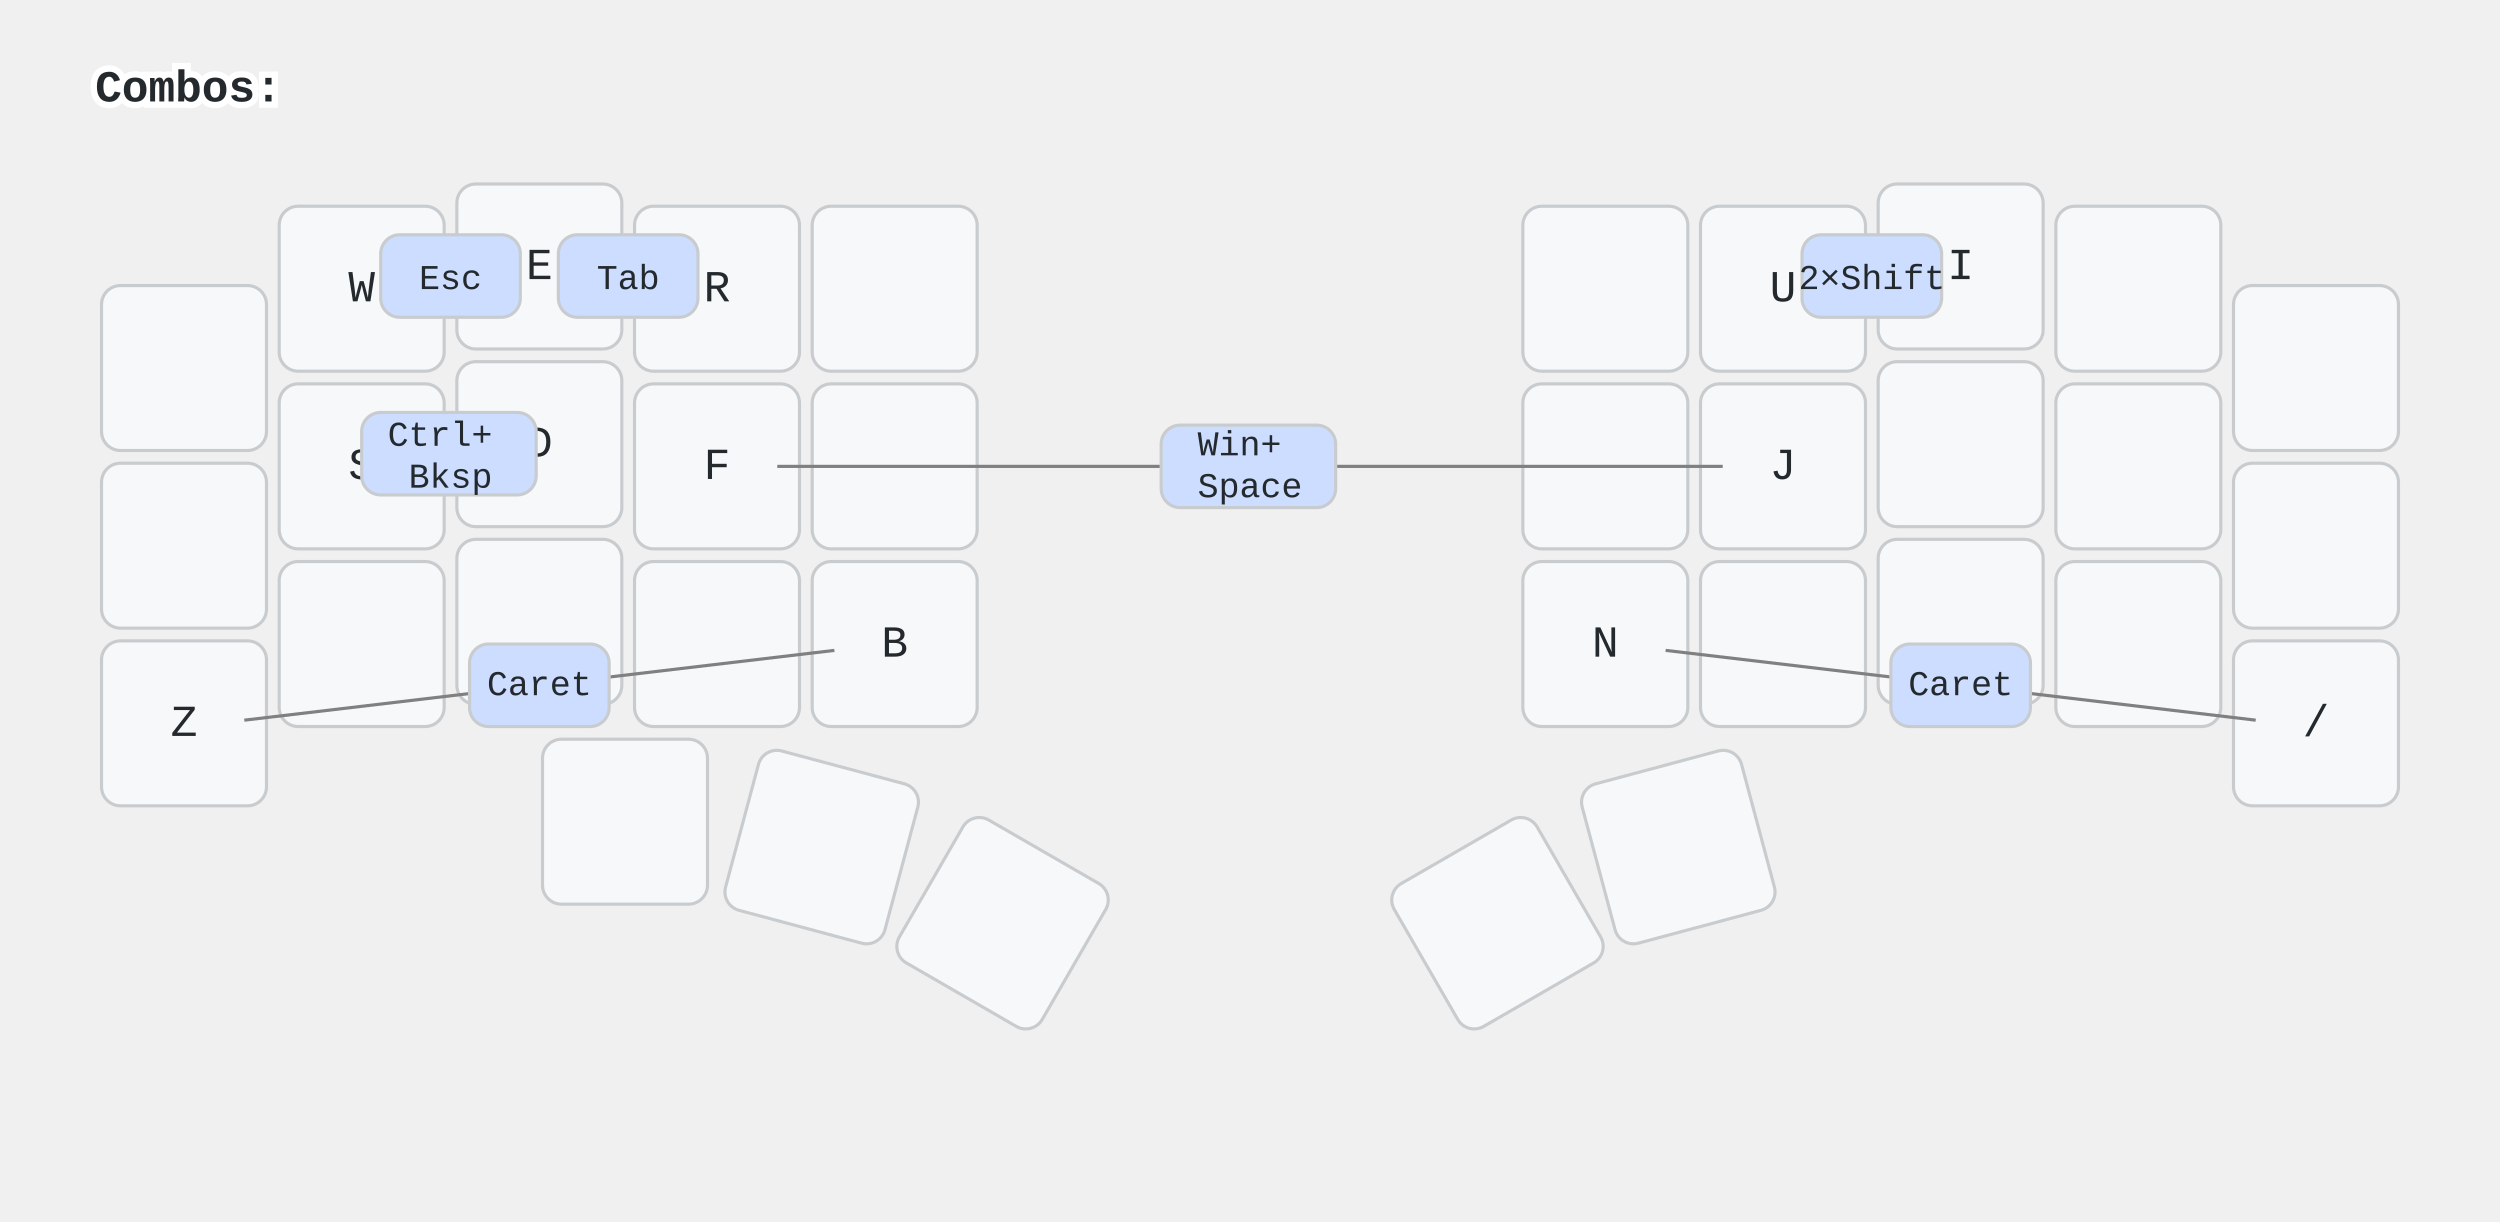
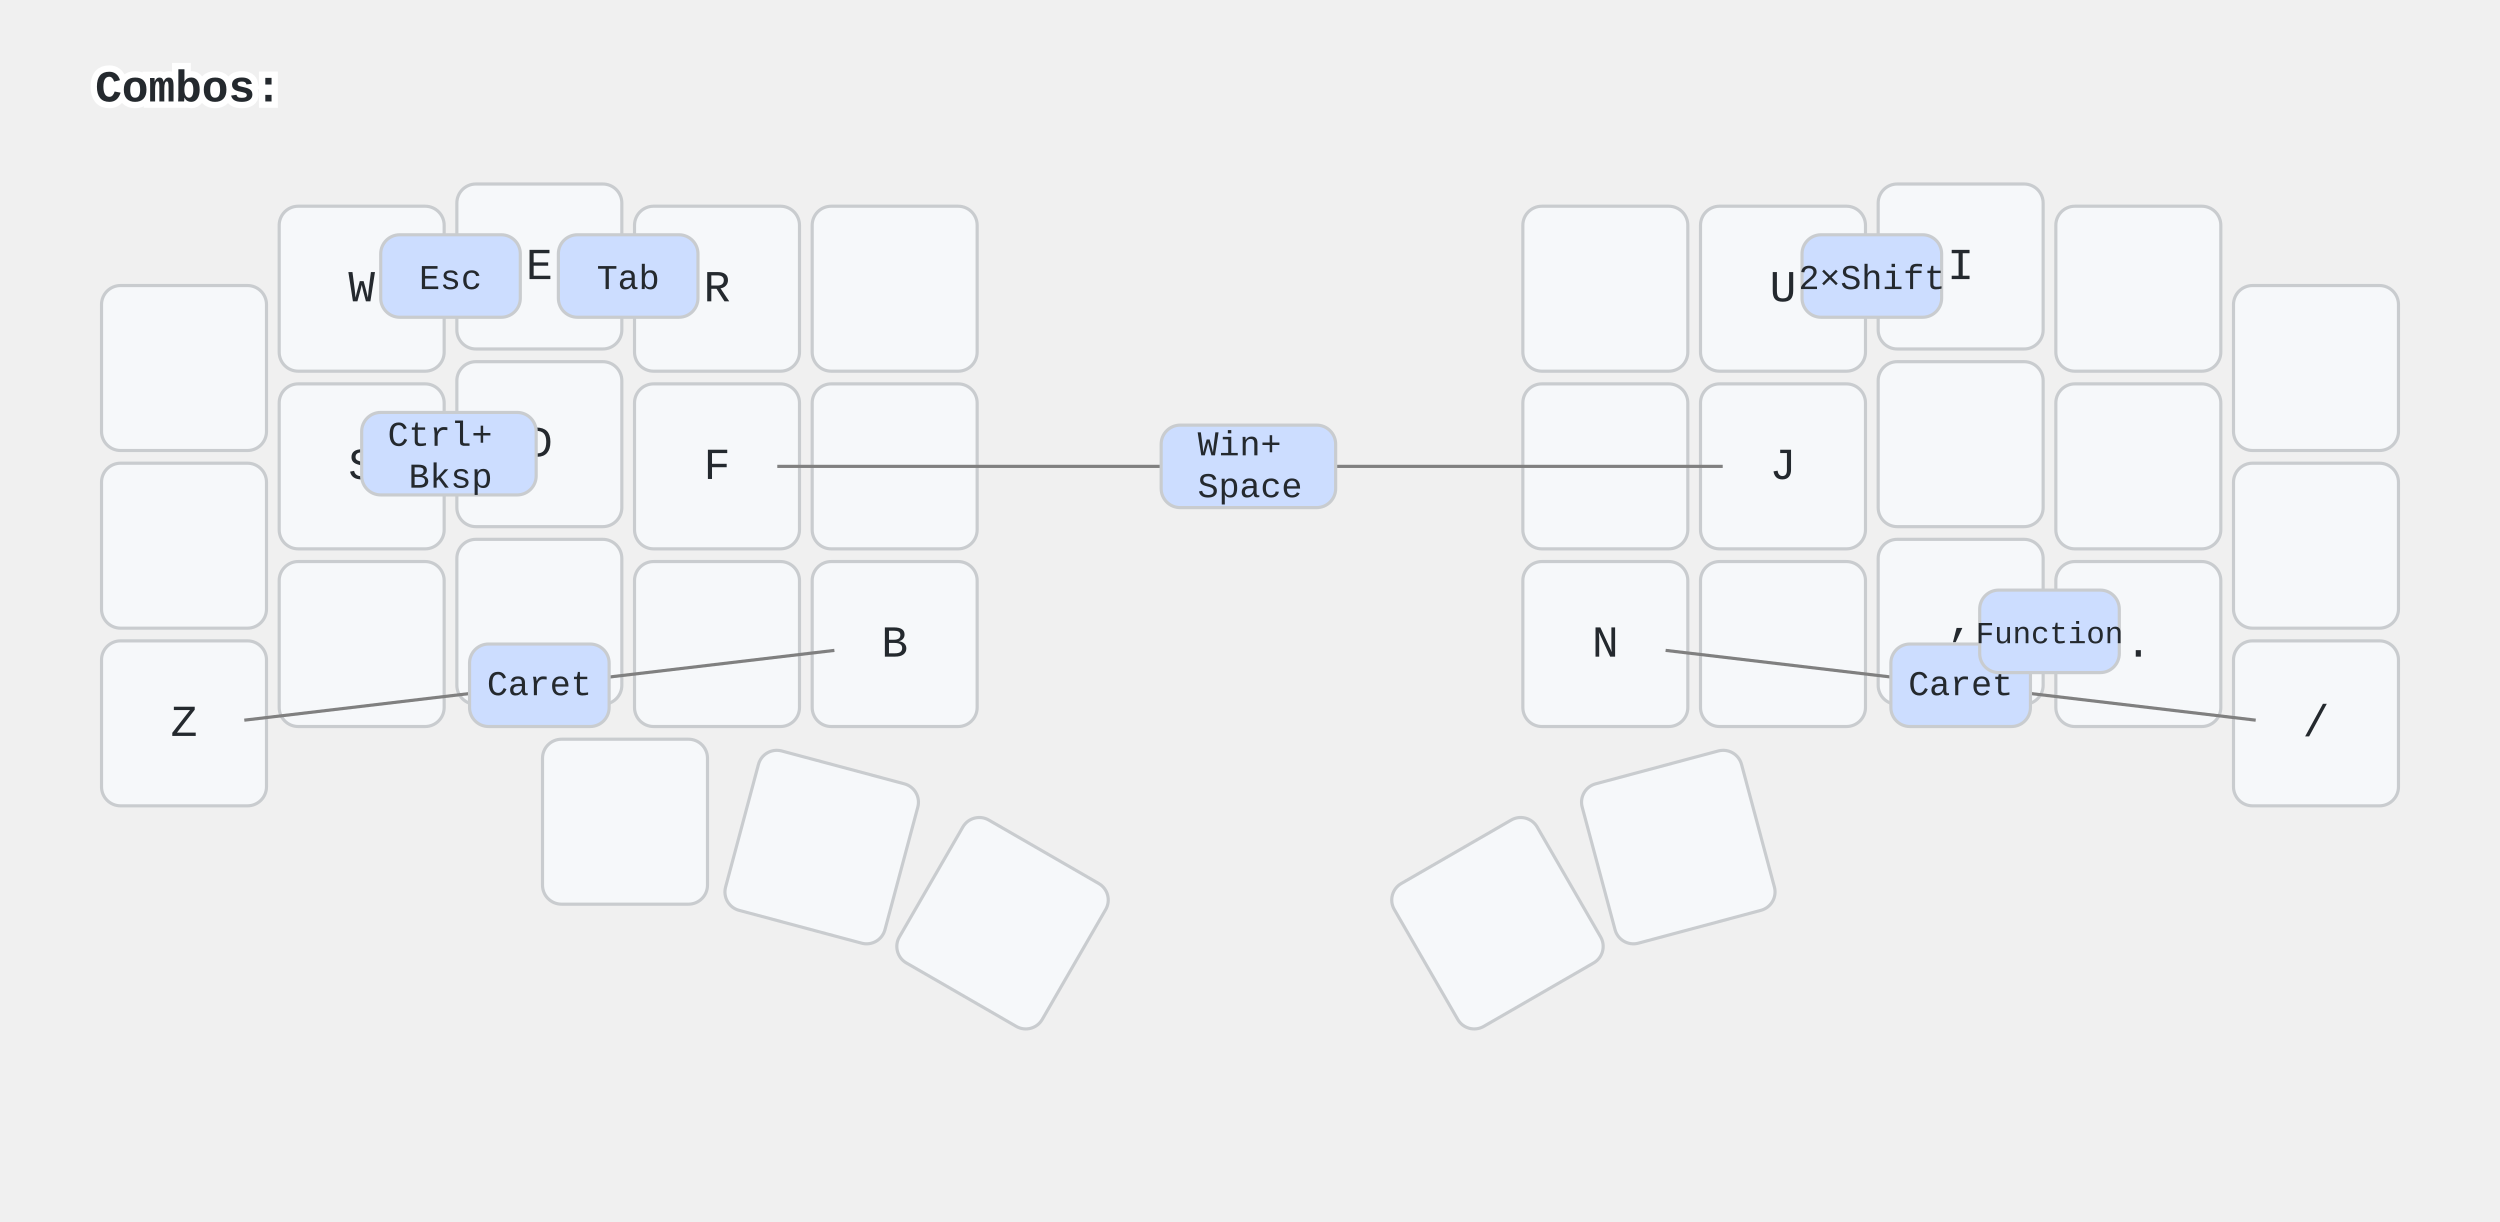
<svg xmlns="http://www.w3.org/2000/svg" width="788" height="385" viewBox="0 0 788 385" class="keymap">
  <style>/* inherit to force styles through use tags */
svg path {
    fill: inherit;
}

/* font and background color specifications */
svg.keymap {
    font-family: SFMono-Regular,Consolas,Liberation Mono,Menlo,monospace;
    font-size: 14px;
    font-kerning: normal;
    text-rendering: optimizeLegibility;
    fill: #24292e;
}

/* default key styling */
rect.key {
    fill: #f6f8fa;
}

rect.key, rect.combo {
    stroke: #c9cccf;
    stroke-width: 1;
}

/* default key side styling, only used is draw_key_sides is set */
rect.side {
    filter: brightness(90%);
}

/* color accent for combo boxes */
rect.combo, rect.combo-separate {
    fill: #cdf;
}

/* color accent for held keys */
rect.held, rect.combo.held {
    fill: #fdd;
}

/* color accent for ghost (optional) keys */
rect.ghost, rect.combo.ghost {
    stroke-dasharray: 4, 4;
    stroke-width: 2;
}

text {
    text-anchor: middle;
    dominant-baseline: middle;
}

/* styling for layer labels */
text.label {
    font-weight: bold;
    text-anchor: start;
    stroke: white;
    stroke-width: 4;
    paint-order: stroke;
}

/* styling for optional footer */
text.footer {
    text-anchor: end;
    dominant-baseline: auto;
    stroke: white;
    stroke-width: 4;
    paint-order: stroke;
}

/* styling for combo tap, and key non-tap label text */
text.combo, text.hold, text.shifted, text.left, text.right, text.tl, text.tr, text.bl, text.br {
    font-size: 11px;
}

text.hold, text.bl, text.br {
    text-anchor: middle;
    dominant-baseline: auto;
}

text.shifted, text.tl, text.tr {
    text-anchor: middle;
    dominant-baseline: hanging;
}

text.left, text.tl, text.bl {
    text-anchor: start;
}

text.right, text.tr, text.br {
    text-anchor: end;
}

text.layer-activator {
    text-decoration: underline;
}

/* styling for hold/shifted label text in combo box */
text.combo.hold, text.combo.shifted, text.combo.left, text.combo.right {
    font-size: 8px;
}

/* lighter symbol for transparent keys */
text.trans {
    fill: #7b7e81;
}

/* styling for combo dendrons */
path.combo {
    stroke-width: 1;
    stroke: gray;
    fill: none;
}

/* Start Tabler Icons Cleanup */
/* cannot use height/width with glyphs */
.icon-tabler &gt; path {
    fill: inherit;
    stroke: inherit;
    stroke-width: 2;
}
/* hide tabler's default box */
.icon-tabler &gt; path[stroke="none"][fill="none"] {
    visibility: hidden;
}
/* End Tabler Icons Cleanup */
</style>
  <g transform="translate(30, 0)" class="layer-Combos">
    <text x="0" y="28" class="label" id="Combos">Combos:</text>
    <g transform="translate(0, 56)">
      <g transform="translate(28, 60)" class="key keypos-0">
        <rect rx="6" ry="6" x="-26" y="-26" width="52" height="52" class="key" />
      </g>
      <g transform="translate(84, 35)" class="key keypos-1">
        <rect rx="6" ry="6" x="-26" y="-26" width="52" height="52" class="key" />
        <text x="0" y="0" class="key tap">W</text>
      </g>
      <g transform="translate(140, 28)" class="key keypos-2">
        <rect rx="6" ry="6" x="-26" y="-26" width="52" height="52" class="key" />
        <text x="0" y="0" class="key tap">E</text>
      </g>
      <g transform="translate(196, 35)" class="key keypos-3">
        <rect rx="6" ry="6" x="-26" y="-26" width="52" height="52" class="key" />
        <text x="0" y="0" class="key tap">R</text>
      </g>
      <g transform="translate(252, 35)" class="key keypos-4">
        <rect rx="6" ry="6" x="-26" y="-26" width="52" height="52" class="key" />
      </g>
      <g transform="translate(476, 35)" class="key keypos-5">
        <rect rx="6" ry="6" x="-26" y="-26" width="52" height="52" class="key" />
      </g>
      <g transform="translate(532, 35)" class="key keypos-6">
        <rect rx="6" ry="6" x="-26" y="-26" width="52" height="52" class="key" />
        <text x="0" y="0" class="key tap">U</text>
      </g>
      <g transform="translate(588, 28)" class="key keypos-7">
        <rect rx="6" ry="6" x="-26" y="-26" width="52" height="52" class="key" />
        <text x="0" y="0" class="key tap">I</text>
      </g>
      <g transform="translate(644, 35)" class="key keypos-8">
        <rect rx="6" ry="6" x="-26" y="-26" width="52" height="52" class="key" />
      </g>
      <g transform="translate(700, 60)" class="key keypos-9">
        <rect rx="6" ry="6" x="-26" y="-26" width="52" height="52" class="key" />
      </g>
      <g transform="translate(28, 116)" class="key keypos-10">
        <rect rx="6" ry="6" x="-26" y="-26" width="52" height="52" class="key" />
      </g>
      <g transform="translate(84, 91)" class="key keypos-11">
        <rect rx="6" ry="6" x="-26" y="-26" width="52" height="52" class="key" />
        <text x="0" y="0" class="key tap">S</text>
      </g>
      <g transform="translate(140, 84)" class="key keypos-12">
        <rect rx="6" ry="6" x="-26" y="-26" width="52" height="52" class="key" />
        <text x="0" y="0" class="key tap">D</text>
      </g>
      <g transform="translate(196, 91)" class="key keypos-13">
        <rect rx="6" ry="6" x="-26" y="-26" width="52" height="52" class="key" />
        <text x="0" y="0" class="key tap">F</text>
      </g>
      <g transform="translate(252, 91)" class="key keypos-14">
        <rect rx="6" ry="6" x="-26" y="-26" width="52" height="52" class="key" />
      </g>
      <g transform="translate(476, 91)" class="key keypos-15">
        <rect rx="6" ry="6" x="-26" y="-26" width="52" height="52" class="key" />
      </g>
      <g transform="translate(532, 91)" class="key keypos-16">
        <rect rx="6" ry="6" x="-26" y="-26" width="52" height="52" class="key" />
        <text x="0" y="0" class="key tap">J</text>
      </g>
      <g transform="translate(588, 84)" class="key keypos-17">
        <rect rx="6" ry="6" x="-26" y="-26" width="52" height="52" class="key" />
      </g>
      <g transform="translate(644, 91)" class="key keypos-18">
        <rect rx="6" ry="6" x="-26" y="-26" width="52" height="52" class="key" />
      </g>
      <g transform="translate(700, 116)" class="key keypos-19">
        <rect rx="6" ry="6" x="-26" y="-26" width="52" height="52" class="key" />
      </g>
      <g transform="translate(28, 172)" class="key keypos-20">
        <rect rx="6" ry="6" x="-26" y="-26" width="52" height="52" class="key" />
        <text x="0" y="0" class="key tap">Z</text>
      </g>
      <g transform="translate(84, 147)" class="key keypos-21">
        <rect rx="6" ry="6" x="-26" y="-26" width="52" height="52" class="key" />
      </g>
      <g transform="translate(140, 140)" class="key keypos-22">
        <rect rx="6" ry="6" x="-26" y="-26" width="52" height="52" class="key" />
      </g>
      <g transform="translate(196, 147)" class="key keypos-23">
        <rect rx="6" ry="6" x="-26" y="-26" width="52" height="52" class="key" />
      </g>
      <g transform="translate(252, 147)" class="key keypos-24">
        <rect rx="6" ry="6" x="-26" y="-26" width="52" height="52" class="key" />
        <text x="0" y="0" class="key tap">B</text>
      </g>
      <g transform="translate(476, 147)" class="key keypos-25">
        <rect rx="6" ry="6" x="-26" y="-26" width="52" height="52" class="key" />
        <text x="0" y="0" class="key tap">N</text>
      </g>
      <g transform="translate(532, 147)" class="key keypos-26">
        <rect rx="6" ry="6" x="-26" y="-26" width="52" height="52" class="key" />
      </g>
      <g transform="translate(588, 140)" class="key keypos-27">
        <rect rx="6" ry="6" x="-26" y="-26" width="52" height="52" class="key" />
+         <text x="0" y="0" class="key tap">,</text>
      </g>
      <g transform="translate(644, 147)" class="key keypos-28">
        <rect rx="6" ry="6" x="-26" y="-26" width="52" height="52" class="key" />
+         <text x="0" y="0" class="key tap">.</text>
      </g>
      <g transform="translate(700, 172)" class="key keypos-29">
        <rect rx="6" ry="6" x="-26" y="-26" width="52" height="52" class="key" />
        <text x="0" y="0" class="key tap">/</text>
      </g>
      <g transform="translate(167, 203)" class="key keypos-30">
        <rect rx="6" ry="6" x="-26" y="-26" width="52" height="52" class="key" />
      </g>
      <g transform="translate(229, 211) rotate(15.0)" class="key keypos-31">
        <rect rx="6" ry="6" x="-26" y="-26" width="52" height="52" class="key" />
      </g>
      <g transform="translate(286, 235) rotate(30.0)" class="key keypos-32">
        <rect rx="6" ry="6" x="-26" y="-26" width="52" height="52" class="key" />
      </g>
      <g transform="translate(442, 235) rotate(-30.0)" class="key keypos-33">
        <rect rx="6" ry="6" x="-26" y="-26" width="52" height="52" class="key" />
      </g>
      <g transform="translate(499, 211) rotate(-15.0)" class="key keypos-34">
        <rect rx="6" ry="6" x="-26" y="-26" width="52" height="52" class="key" />
      </g>
      <g class="combo combopos-0">
        <path d="M140,160 l-93,11" class="combo" />
        <path d="M140,160 l93,-11" class="combo" />
        <rect rx="6" ry="6" x="118" y="147" width="44" height="26" class="combo" />
        <text x="140" y="160" class="combo tap">Caret</text>
      </g>
      <g class="combo combopos-1">
        <path d="M588,160 l-93,-11" class="combo" />
        <path d="M588,160 l93,11" class="combo" />
        <rect rx="6" ry="6" x="566" y="147" width="44" height="26" class="combo" />
        <text x="588" y="160" class="combo tap">Caret</text>
      </g>
      <g class="combo combopos-2">
        <rect rx="6" ry="6" x="538" y="18" width="44" height="26" class="combo" />
        <text x="560" y="32" class="combo tap">2×Shift</text>
      </g>
      <g class="combo combopos-3">
+         <rect rx="6" ry="6" x="594" y="130" width="44" height="26" class="combo" />
+         <text x="616" y="144" class="combo tap">
+           <tspan style="font-size: 88%">Function</tspan>
+         </text>
+       </g>
+       <g class="combo combopos-4">
        <rect rx="6" ry="6" x="90" y="18" width="44" height="26" class="combo" />
        <text x="112" y="32" class="combo tap">Esc</text>
      </g>
-       <g class="combo combopos-4">
+       <g class="combo combopos-5">
        <rect rx="6" ry="6" x="146" y="18" width="44" height="26" class="combo" />
        <text x="168" y="32" class="combo tap">Tab</text>
      </g>
-       <g class="combo combopos-5">
+       <g class="combo combopos-6">
        <rect rx="6" ry="6" x="84" y="74" width="55" height="26" class="combo" />
        <text x="112" y="88" class="combo tap">
          <tspan x="112" dy="-0.6em">Ctrl+</tspan>
          <tspan x="112" dy="1.2em">Bksp</tspan>
        </text>
      </g>
-       <g class="combo combopos-6">
+       <g class="combo combopos-7">
        <path d="M364,91 l-149,0" class="combo" />
        <path d="M364,91 l149,0" class="combo" />
        <rect rx="6" ry="6" x="336" y="78" width="55" height="26" class="combo" />
        <text x="364" y="91" class="combo tap">
          <tspan x="364" dy="-0.6em">Win+</tspan>
          <tspan x="364" dy="1.2em">Space</tspan>
        </text>
      </g>
    </g>
  </g>
</svg>
